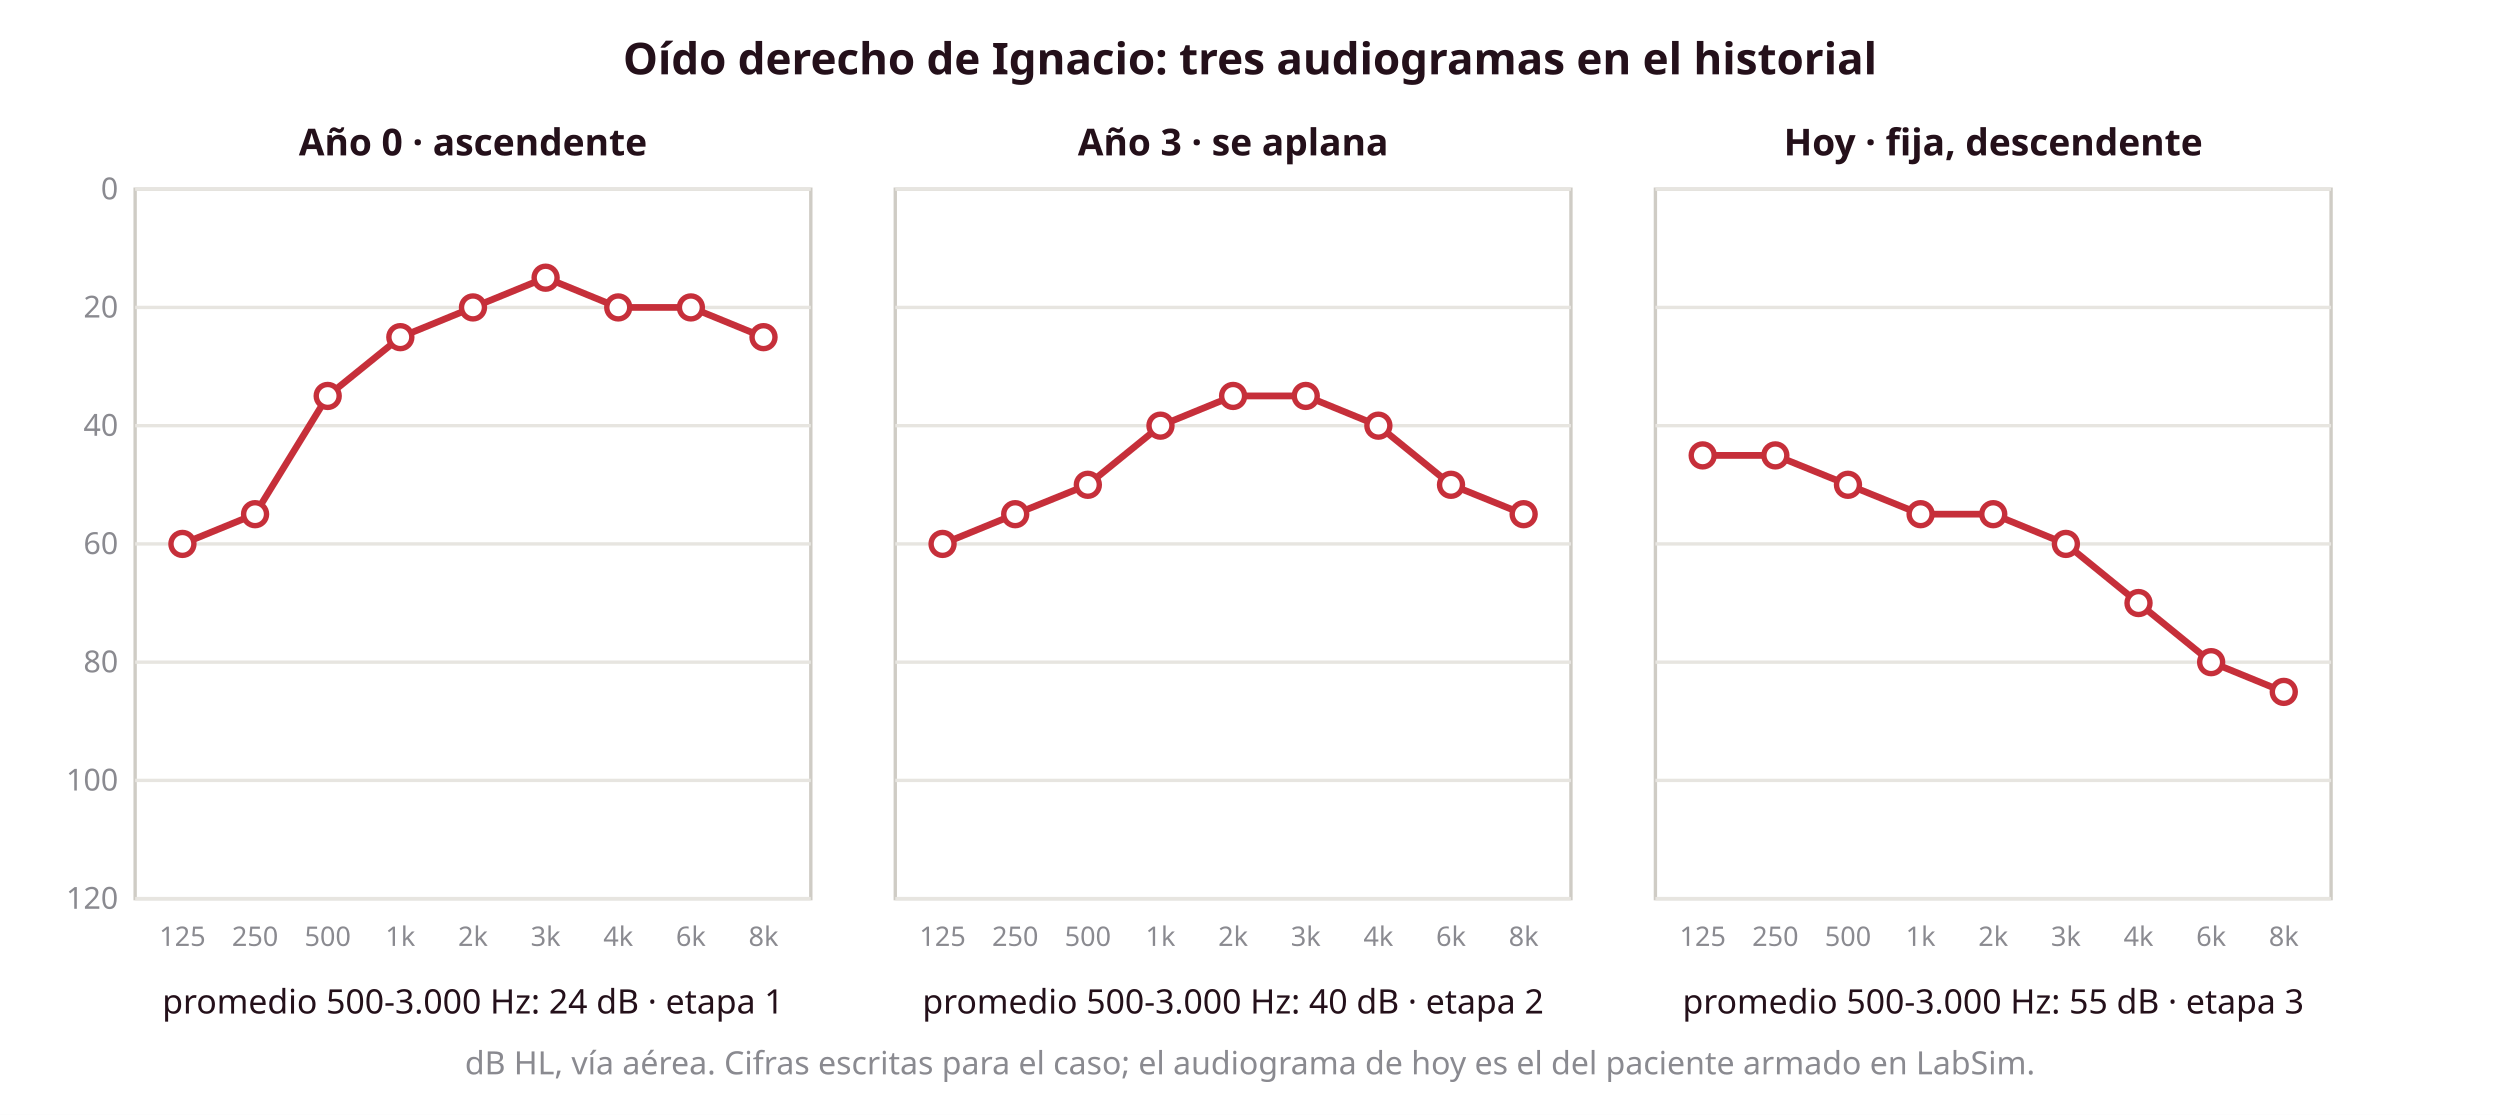
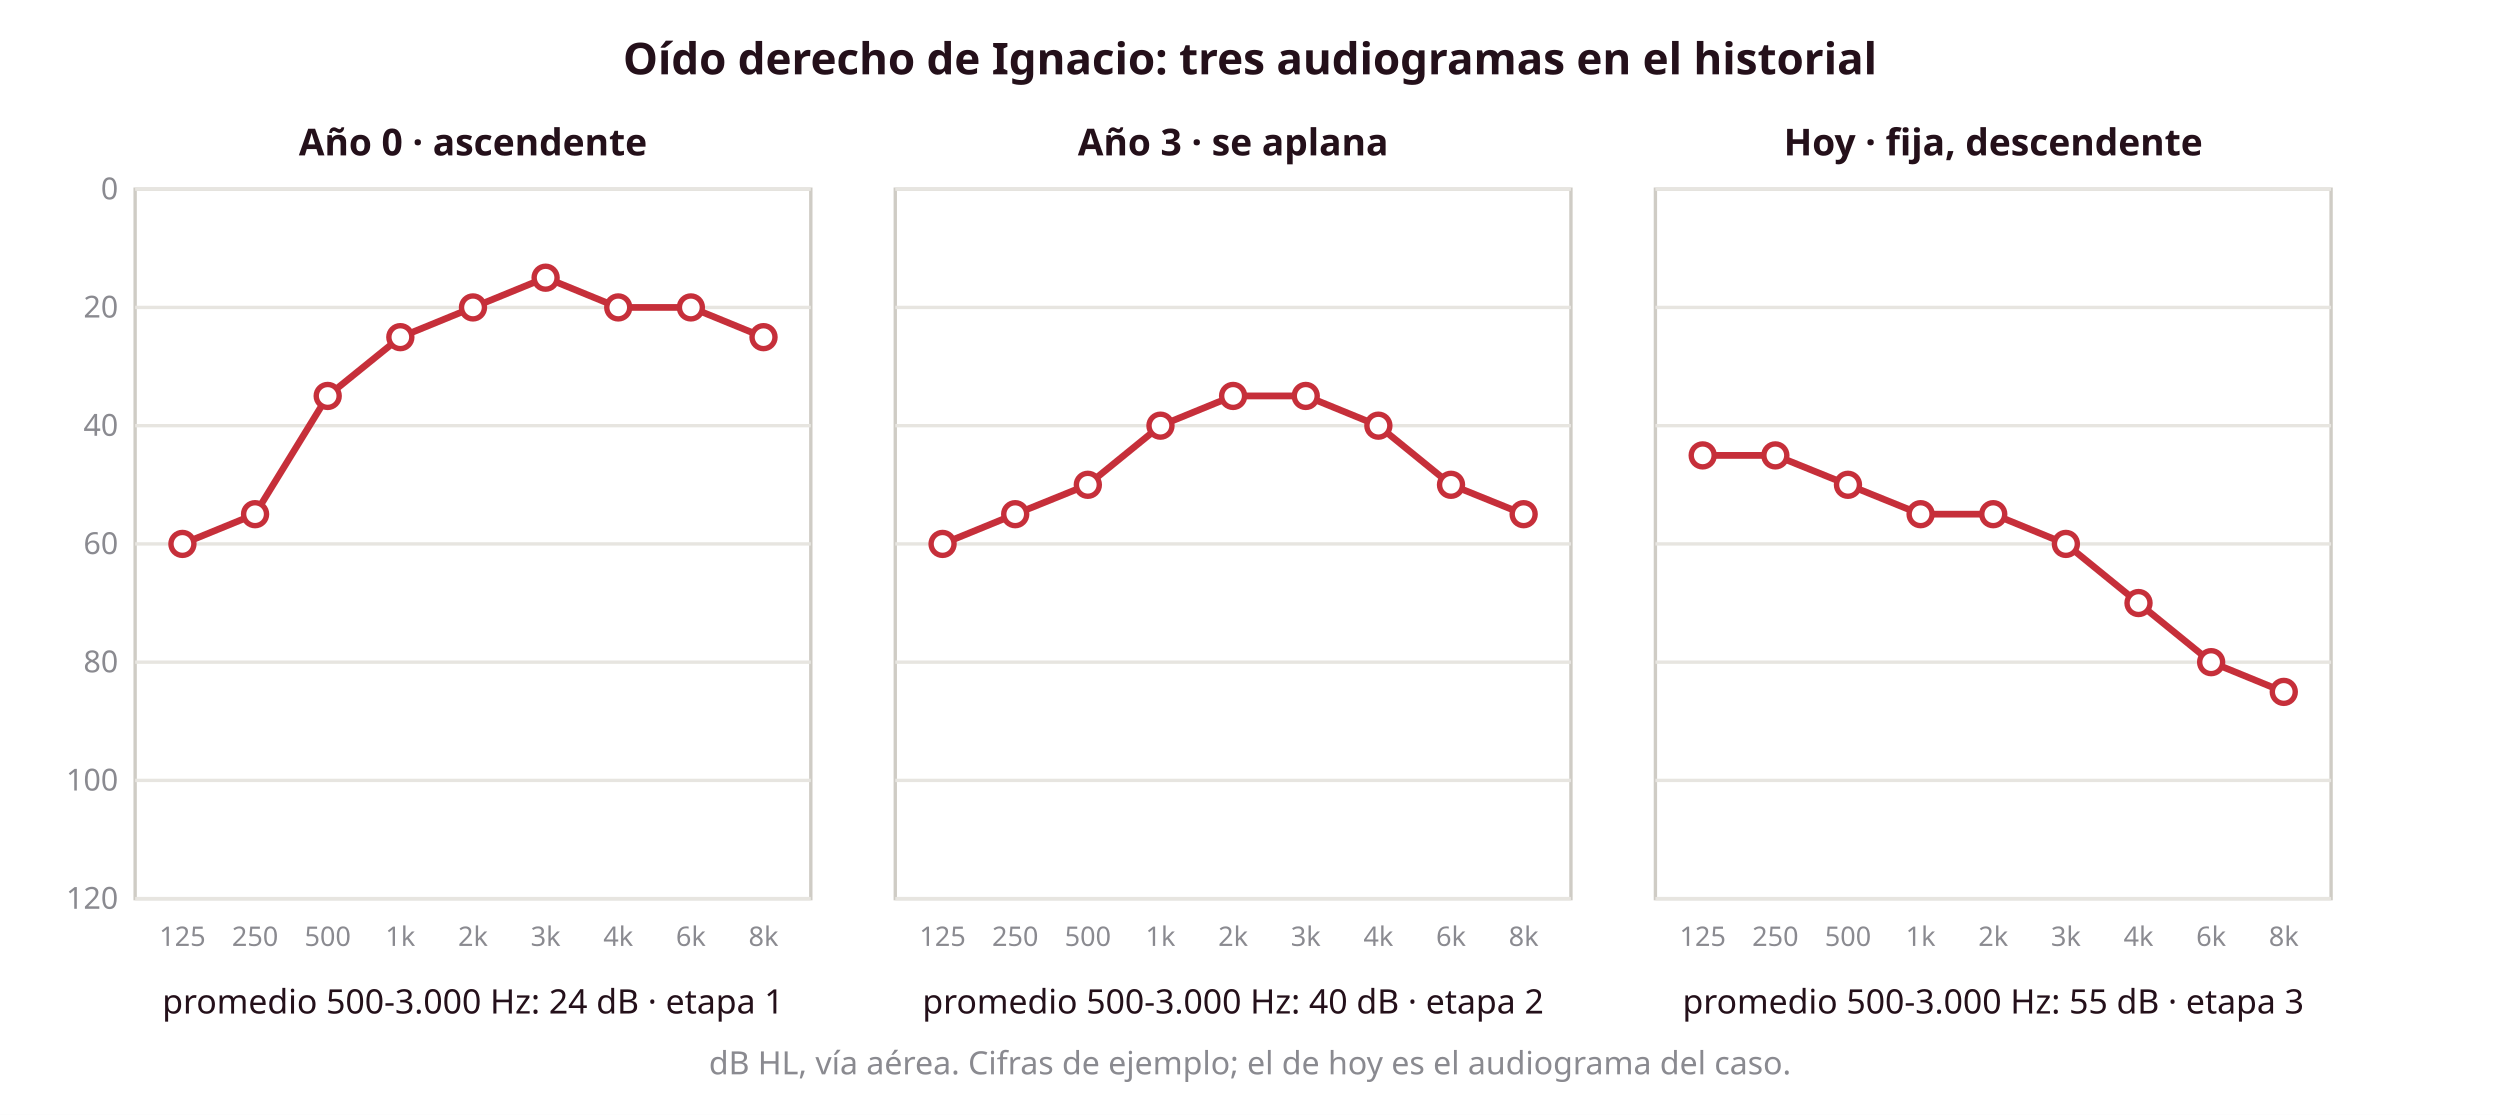
<svg xmlns="http://www.w3.org/2000/svg" viewBox="0 0 740 330" width="740" height="330">
  <rect width="740" height="330" fill="#fff" />
  <text x="370.0" y="22.0" font-family="'Plus Jakarta Sans', sans-serif" font-size="13" fill="#24101a" text-anchor="middle" font-weight="700">Oído derecho de Ignacio: tres audiogramas en el historial</text>
  <text x="140.0" y="46.0" font-family="'Plus Jakarta Sans', sans-serif" font-size="11" fill="#24101a" text-anchor="middle" font-weight="700">Año 0 · ascendente</text>
  <rect x="40.0" y="56.0" width="200.0" height="210.0" rx="0" fill="#fff" fill-opacity="1" stroke="#cfccc5" />
  <line x1="40.0" y1="56.0" x2="240.0" y2="56.0" stroke="#e7e5e0" stroke-width="1" />
  <text x="35.0" y="59.0" font-family="'Plus Jakarta Sans', sans-serif" font-size="9" fill="#8a8a90" text-anchor="end" font-weight="400">0</text>
  <line x1="40.0" y1="91.0" x2="240.0" y2="91.0" stroke="#e7e5e0" stroke-width="1" />
  <text x="35.0" y="94.0" font-family="'Plus Jakarta Sans', sans-serif" font-size="9" fill="#8a8a90" text-anchor="end" font-weight="400">20</text>
  <line x1="40.0" y1="126.0" x2="240.0" y2="126.0" stroke="#e7e5e0" stroke-width="1" />
  <text x="35.0" y="129.0" font-family="'Plus Jakarta Sans', sans-serif" font-size="9" fill="#8a8a90" text-anchor="end" font-weight="400">40</text>
  <line x1="40.0" y1="161.0" x2="240.0" y2="161.0" stroke="#e7e5e0" stroke-width="1" />
  <text x="35.0" y="164.0" font-family="'Plus Jakarta Sans', sans-serif" font-size="9" fill="#8a8a90" text-anchor="end" font-weight="400">60</text>
  <line x1="40.0" y1="196.0" x2="240.0" y2="196.0" stroke="#e7e5e0" stroke-width="1" />
  <text x="35.0" y="199.0" font-family="'Plus Jakarta Sans', sans-serif" font-size="9" fill="#8a8a90" text-anchor="end" font-weight="400">80</text>
  <line x1="40.0" y1="231.0" x2="240.0" y2="231.0" stroke="#e7e5e0" stroke-width="1" />
  <text x="35.0" y="234.0" font-family="'Plus Jakarta Sans', sans-serif" font-size="9" fill="#8a8a90" text-anchor="end" font-weight="400">100</text>
  <line x1="40.0" y1="266.0" x2="240.0" y2="266.0" stroke="#e7e5e0" stroke-width="1" />
  <text x="35.0" y="269.0" font-family="'Plus Jakarta Sans', sans-serif" font-size="9" fill="#8a8a90" text-anchor="end" font-weight="400">120</text>
  <text x="54.0" y="280.0" font-family="'Plus Jakarta Sans', sans-serif" font-size="8" fill="#8a8a90" text-anchor="middle" font-weight="400">125</text>
  <text x="75.5" y="280.0" font-family="'Plus Jakarta Sans', sans-serif" font-size="8" fill="#8a8a90" text-anchor="middle" font-weight="400">250</text>
  <text x="97.0" y="280.0" font-family="'Plus Jakarta Sans', sans-serif" font-size="8" fill="#8a8a90" text-anchor="middle" font-weight="400">500</text>
  <text x="118.5" y="280.0" font-family="'Plus Jakarta Sans', sans-serif" font-size="8" fill="#8a8a90" text-anchor="middle" font-weight="400">1k</text>
  <text x="140.0" y="280.0" font-family="'Plus Jakarta Sans', sans-serif" font-size="8" fill="#8a8a90" text-anchor="middle" font-weight="400">2k</text>
  <text x="161.5" y="280.0" font-family="'Plus Jakarta Sans', sans-serif" font-size="8" fill="#8a8a90" text-anchor="middle" font-weight="400">3k</text>
  <text x="183.0" y="280.0" font-family="'Plus Jakarta Sans', sans-serif" font-size="8" fill="#8a8a90" text-anchor="middle" font-weight="400">4k</text>
  <text x="204.5" y="280.0" font-family="'Plus Jakarta Sans', sans-serif" font-size="8" fill="#8a8a90" text-anchor="middle" font-weight="400">6k</text>
  <text x="226.0" y="280.0" font-family="'Plus Jakarta Sans', sans-serif" font-size="8" fill="#8a8a90" text-anchor="middle" font-weight="400">8k</text>
  <polyline points="54.0,161.0 75.5,152.2 97.0,117.2 118.5,99.8 140.0,91.0 161.5,82.2 183.0,91.0 204.5,91.0 226.0,99.8" fill="none" stroke="#c62f3a" stroke-width="2" stroke-linejoin="round" stroke-linecap="round" />
  <circle cx="54.0" cy="161.0" r="3.4" fill="#fff" stroke="#c62f3a" stroke-width="1.6" />
  <circle cx="75.5" cy="152.2" r="3.4" fill="#fff" stroke="#c62f3a" stroke-width="1.6" />
  <circle cx="97.0" cy="117.2" r="3.4" fill="#fff" stroke="#c62f3a" stroke-width="1.6" />
  <circle cx="118.5" cy="99.8" r="3.4" fill="#fff" stroke="#c62f3a" stroke-width="1.6" />
  <circle cx="140.0" cy="91.0" r="3.4" fill="#fff" stroke="#c62f3a" stroke-width="1.6" />
  <circle cx="161.5" cy="82.2" r="3.4" fill="#fff" stroke="#c62f3a" stroke-width="1.6" />
  <circle cx="183.0" cy="91.0" r="3.4" fill="#fff" stroke="#c62f3a" stroke-width="1.6" />
  <circle cx="204.5" cy="91.0" r="3.4" fill="#fff" stroke="#c62f3a" stroke-width="1.6" />
  <circle cx="226.0" cy="99.8" r="3.4" fill="#fff" stroke="#c62f3a" stroke-width="1.6" />
  <text x="140.0" y="300.0" font-family="'Plus Jakarta Sans', sans-serif" font-size="10" fill="#24101a" text-anchor="middle" font-weight="400">promedio 500-3.000 Hz: 24 dB · etapa 1</text>
  <text x="365.0" y="46.0" font-family="'Plus Jakarta Sans', sans-serif" font-size="11" fill="#24101a" text-anchor="middle" font-weight="700">Año 3 · se aplana</text>
  <rect x="265.0" y="56.0" width="200.0" height="210.0" rx="0" fill="#fff" fill-opacity="1" stroke="#cfccc5" />
  <line x1="265.0" y1="56.0" x2="465.0" y2="56.0" stroke="#e7e5e0" stroke-width="1" />
  <line x1="265.0" y1="91.0" x2="465.0" y2="91.0" stroke="#e7e5e0" stroke-width="1" />
  <line x1="265.0" y1="126.0" x2="465.0" y2="126.0" stroke="#e7e5e0" stroke-width="1" />
  <line x1="265.0" y1="161.0" x2="465.0" y2="161.0" stroke="#e7e5e0" stroke-width="1" />
  <line x1="265.0" y1="196.0" x2="465.0" y2="196.0" stroke="#e7e5e0" stroke-width="1" />
  <line x1="265.0" y1="231.0" x2="465.0" y2="231.0" stroke="#e7e5e0" stroke-width="1" />
  <line x1="265.0" y1="266.0" x2="465.0" y2="266.0" stroke="#e7e5e0" stroke-width="1" />
  <text x="279.0" y="280.0" font-family="'Plus Jakarta Sans', sans-serif" font-size="8" fill="#8a8a90" text-anchor="middle" font-weight="400">125</text>
  <text x="300.5" y="280.0" font-family="'Plus Jakarta Sans', sans-serif" font-size="8" fill="#8a8a90" text-anchor="middle" font-weight="400">250</text>
  <text x="322.0" y="280.0" font-family="'Plus Jakarta Sans', sans-serif" font-size="8" fill="#8a8a90" text-anchor="middle" font-weight="400">500</text>
  <text x="343.5" y="280.0" font-family="'Plus Jakarta Sans', sans-serif" font-size="8" fill="#8a8a90" text-anchor="middle" font-weight="400">1k</text>
  <text x="365.0" y="280.0" font-family="'Plus Jakarta Sans', sans-serif" font-size="8" fill="#8a8a90" text-anchor="middle" font-weight="400">2k</text>
  <text x="386.5" y="280.0" font-family="'Plus Jakarta Sans', sans-serif" font-size="8" fill="#8a8a90" text-anchor="middle" font-weight="400">3k</text>
  <text x="408.0" y="280.0" font-family="'Plus Jakarta Sans', sans-serif" font-size="8" fill="#8a8a90" text-anchor="middle" font-weight="400">4k</text>
  <text x="429.5" y="280.0" font-family="'Plus Jakarta Sans', sans-serif" font-size="8" fill="#8a8a90" text-anchor="middle" font-weight="400">6k</text>
  <text x="451.0" y="280.0" font-family="'Plus Jakarta Sans', sans-serif" font-size="8" fill="#8a8a90" text-anchor="middle" font-weight="400">8k</text>
  <polyline points="279.0,161.0 300.5,152.2 322.0,143.5 343.5,126.0 365.0,117.2 386.5,117.2 408.0,126.0 429.5,143.5 451.0,152.2" fill="none" stroke="#c62f3a" stroke-width="2" stroke-linejoin="round" stroke-linecap="round" />
  <circle cx="279.0" cy="161.0" r="3.4" fill="#fff" stroke="#c62f3a" stroke-width="1.6" />
  <circle cx="300.5" cy="152.2" r="3.4" fill="#fff" stroke="#c62f3a" stroke-width="1.6" />
  <circle cx="322.0" cy="143.5" r="3.4" fill="#fff" stroke="#c62f3a" stroke-width="1.6" />
  <circle cx="343.5" cy="126.0" r="3.4" fill="#fff" stroke="#c62f3a" stroke-width="1.6" />
  <circle cx="365.0" cy="117.2" r="3.4" fill="#fff" stroke="#c62f3a" stroke-width="1.6" />
  <circle cx="386.5" cy="117.2" r="3.4" fill="#fff" stroke="#c62f3a" stroke-width="1.6" />
  <circle cx="408.0" cy="126.0" r="3.4" fill="#fff" stroke="#c62f3a" stroke-width="1.6" />
  <circle cx="429.5" cy="143.5" r="3.4" fill="#fff" stroke="#c62f3a" stroke-width="1.6" />
  <circle cx="451.0" cy="152.2" r="3.4" fill="#fff" stroke="#c62f3a" stroke-width="1.6" />
  <text x="365.0" y="300.0" font-family="'Plus Jakarta Sans', sans-serif" font-size="10" fill="#24101a" text-anchor="middle" font-weight="400">promedio 500-3.000 Hz: 40 dB · etapa 2</text>
  <text x="590.0" y="46.0" font-family="'Plus Jakarta Sans', sans-serif" font-size="11" fill="#24101a" text-anchor="middle" font-weight="700">Hoy · fija, descendente</text>
  <rect x="490.0" y="56.0" width="200.0" height="210.0" rx="0" fill="#fff" fill-opacity="1" stroke="#cfccc5" />
  <line x1="490.0" y1="56.0" x2="690.0" y2="56.0" stroke="#e7e5e0" stroke-width="1" />
  <line x1="490.0" y1="91.0" x2="690.0" y2="91.0" stroke="#e7e5e0" stroke-width="1" />
  <line x1="490.0" y1="126.0" x2="690.0" y2="126.0" stroke="#e7e5e0" stroke-width="1" />
  <line x1="490.0" y1="161.0" x2="690.0" y2="161.0" stroke="#e7e5e0" stroke-width="1" />
  <line x1="490.0" y1="196.0" x2="690.0" y2="196.0" stroke="#e7e5e0" stroke-width="1" />
  <line x1="490.0" y1="231.0" x2="690.0" y2="231.0" stroke="#e7e5e0" stroke-width="1" />
  <line x1="490.0" y1="266.0" x2="690.0" y2="266.0" stroke="#e7e5e0" stroke-width="1" />
  <text x="504.0" y="280.0" font-family="'Plus Jakarta Sans', sans-serif" font-size="8" fill="#8a8a90" text-anchor="middle" font-weight="400">125</text>
  <text x="525.5" y="280.0" font-family="'Plus Jakarta Sans', sans-serif" font-size="8" fill="#8a8a90" text-anchor="middle" font-weight="400">250</text>
  <text x="547.0" y="280.0" font-family="'Plus Jakarta Sans', sans-serif" font-size="8" fill="#8a8a90" text-anchor="middle" font-weight="400">500</text>
  <text x="568.5" y="280.0" font-family="'Plus Jakarta Sans', sans-serif" font-size="8" fill="#8a8a90" text-anchor="middle" font-weight="400">1k</text>
  <text x="590.0" y="280.0" font-family="'Plus Jakarta Sans', sans-serif" font-size="8" fill="#8a8a90" text-anchor="middle" font-weight="400">2k</text>
  <text x="611.5" y="280.0" font-family="'Plus Jakarta Sans', sans-serif" font-size="8" fill="#8a8a90" text-anchor="middle" font-weight="400">3k</text>
  <text x="633.0" y="280.0" font-family="'Plus Jakarta Sans', sans-serif" font-size="8" fill="#8a8a90" text-anchor="middle" font-weight="400">4k</text>
  <text x="654.5" y="280.0" font-family="'Plus Jakarta Sans', sans-serif" font-size="8" fill="#8a8a90" text-anchor="middle" font-weight="400">6k</text>
  <text x="676.0" y="280.0" font-family="'Plus Jakarta Sans', sans-serif" font-size="8" fill="#8a8a90" text-anchor="middle" font-weight="400">8k</text>
  <polyline points="504.0,134.8 525.5,134.8 547.0,143.5 568.5,152.2 590.0,152.2 611.5,161.0 633.0,178.5 654.5,196.0 676.0,204.8" fill="none" stroke="#c62f3a" stroke-width="2" stroke-linejoin="round" stroke-linecap="round" />
  <circle cx="504.0" cy="134.8" r="3.4" fill="#fff" stroke="#c62f3a" stroke-width="1.6" />
  <circle cx="525.5" cy="134.8" r="3.4" fill="#fff" stroke="#c62f3a" stroke-width="1.6" />
  <circle cx="547.0" cy="143.5" r="3.4" fill="#fff" stroke="#c62f3a" stroke-width="1.6" />
  <circle cx="568.5" cy="152.2" r="3.4" fill="#fff" stroke="#c62f3a" stroke-width="1.6" />
  <circle cx="590.0" cy="152.2" r="3.4" fill="#fff" stroke="#c62f3a" stroke-width="1.6" />
  <circle cx="611.5" cy="161.0" r="3.4" fill="#fff" stroke="#c62f3a" stroke-width="1.6" />
  <circle cx="633.0" cy="178.5" r="3.4" fill="#fff" stroke="#c62f3a" stroke-width="1.6" />
  <circle cx="654.5" cy="196.0" r="3.4" fill="#fff" stroke="#c62f3a" stroke-width="1.6" />
  <circle cx="676.0" cy="204.8" r="3.4" fill="#fff" stroke="#c62f3a" stroke-width="1.6" />
  <text x="590.0" y="300.0" font-family="'Plus Jakarta Sans', sans-serif" font-size="10" fill="#24101a" text-anchor="middle" font-weight="400">promedio 500-3.000 Hz: 55 dB · etapa 3</text>
-   <text x="370.0" y="318.0" font-family="'Plus Jakarta Sans', sans-serif" font-size="9.5" fill="#8a8a90" text-anchor="middle" font-weight="400">dB HL, vía aérea. Cifras escritas para el caso; el audiograma de hoy es el del paciente armado en LabSim.</text>
+   <text x="370.0" y="318.0" font-family="'Plus Jakarta Sans', sans-serif" font-size="9.5" fill="#8a8a90" text-anchor="middle" font-weight="400">dB HL, vía aérea. Cifras de ejemplo; el de hoy es el audiograma del caso.</text>
</svg>
